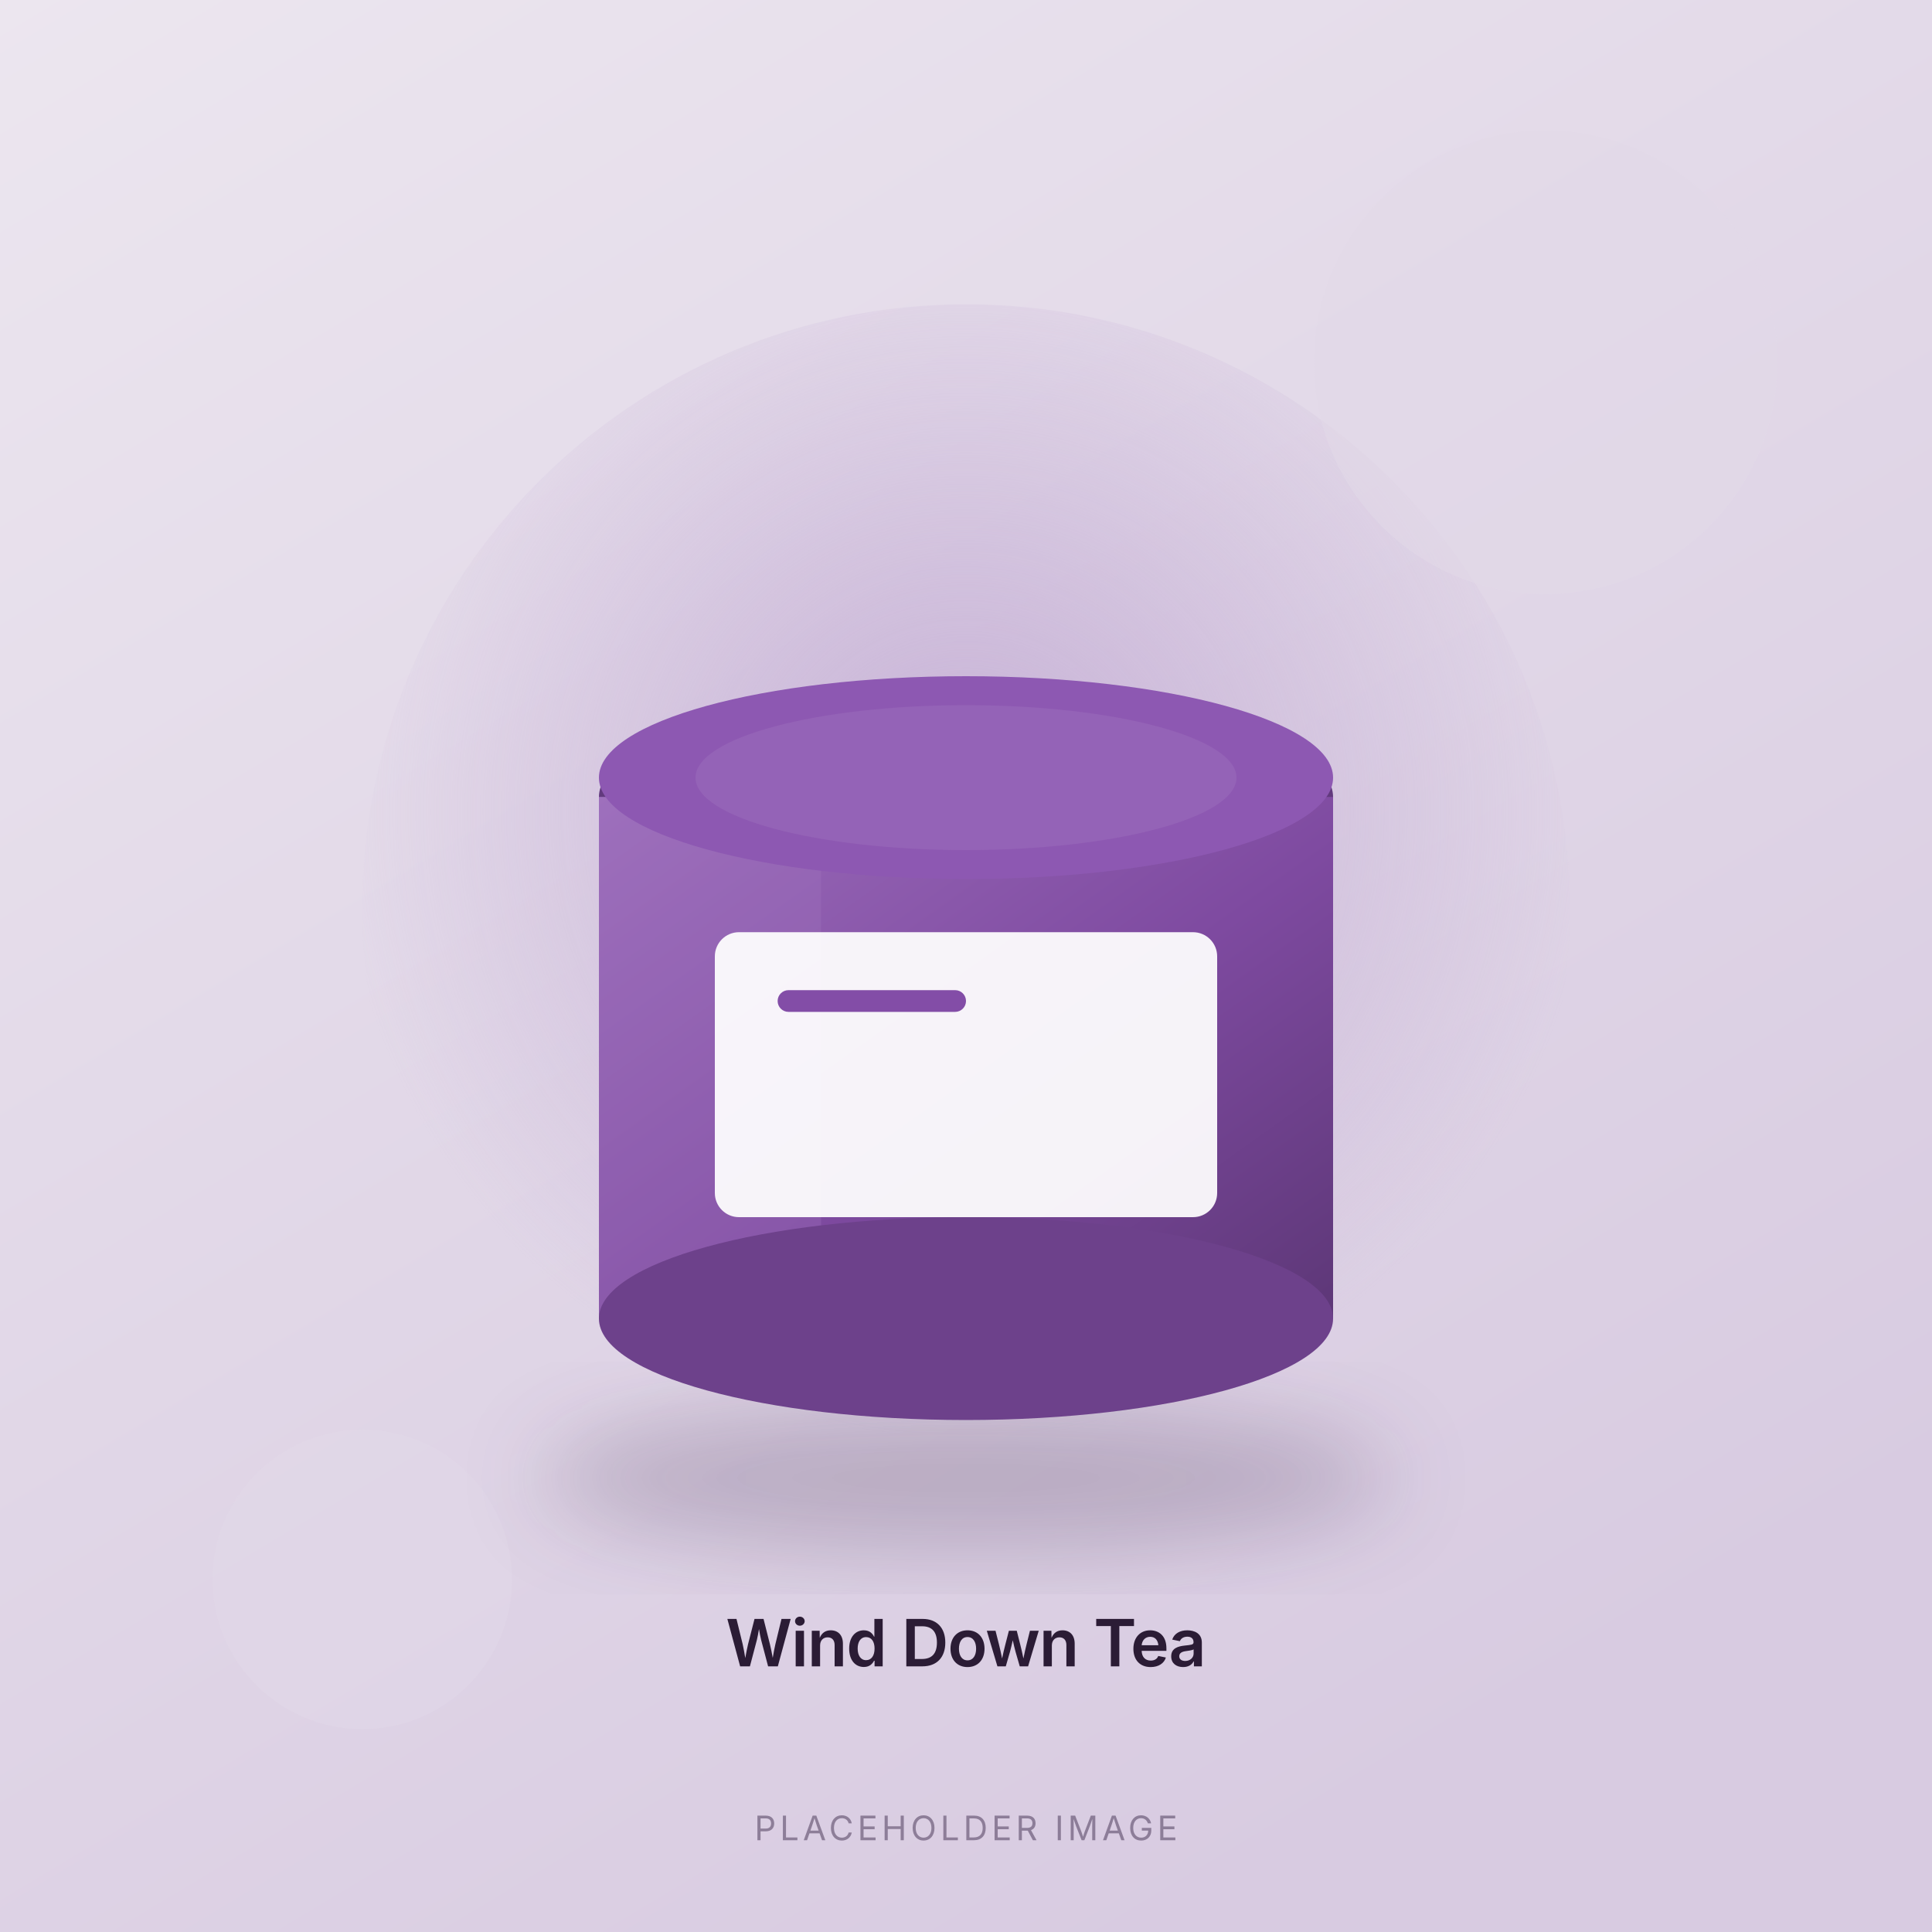
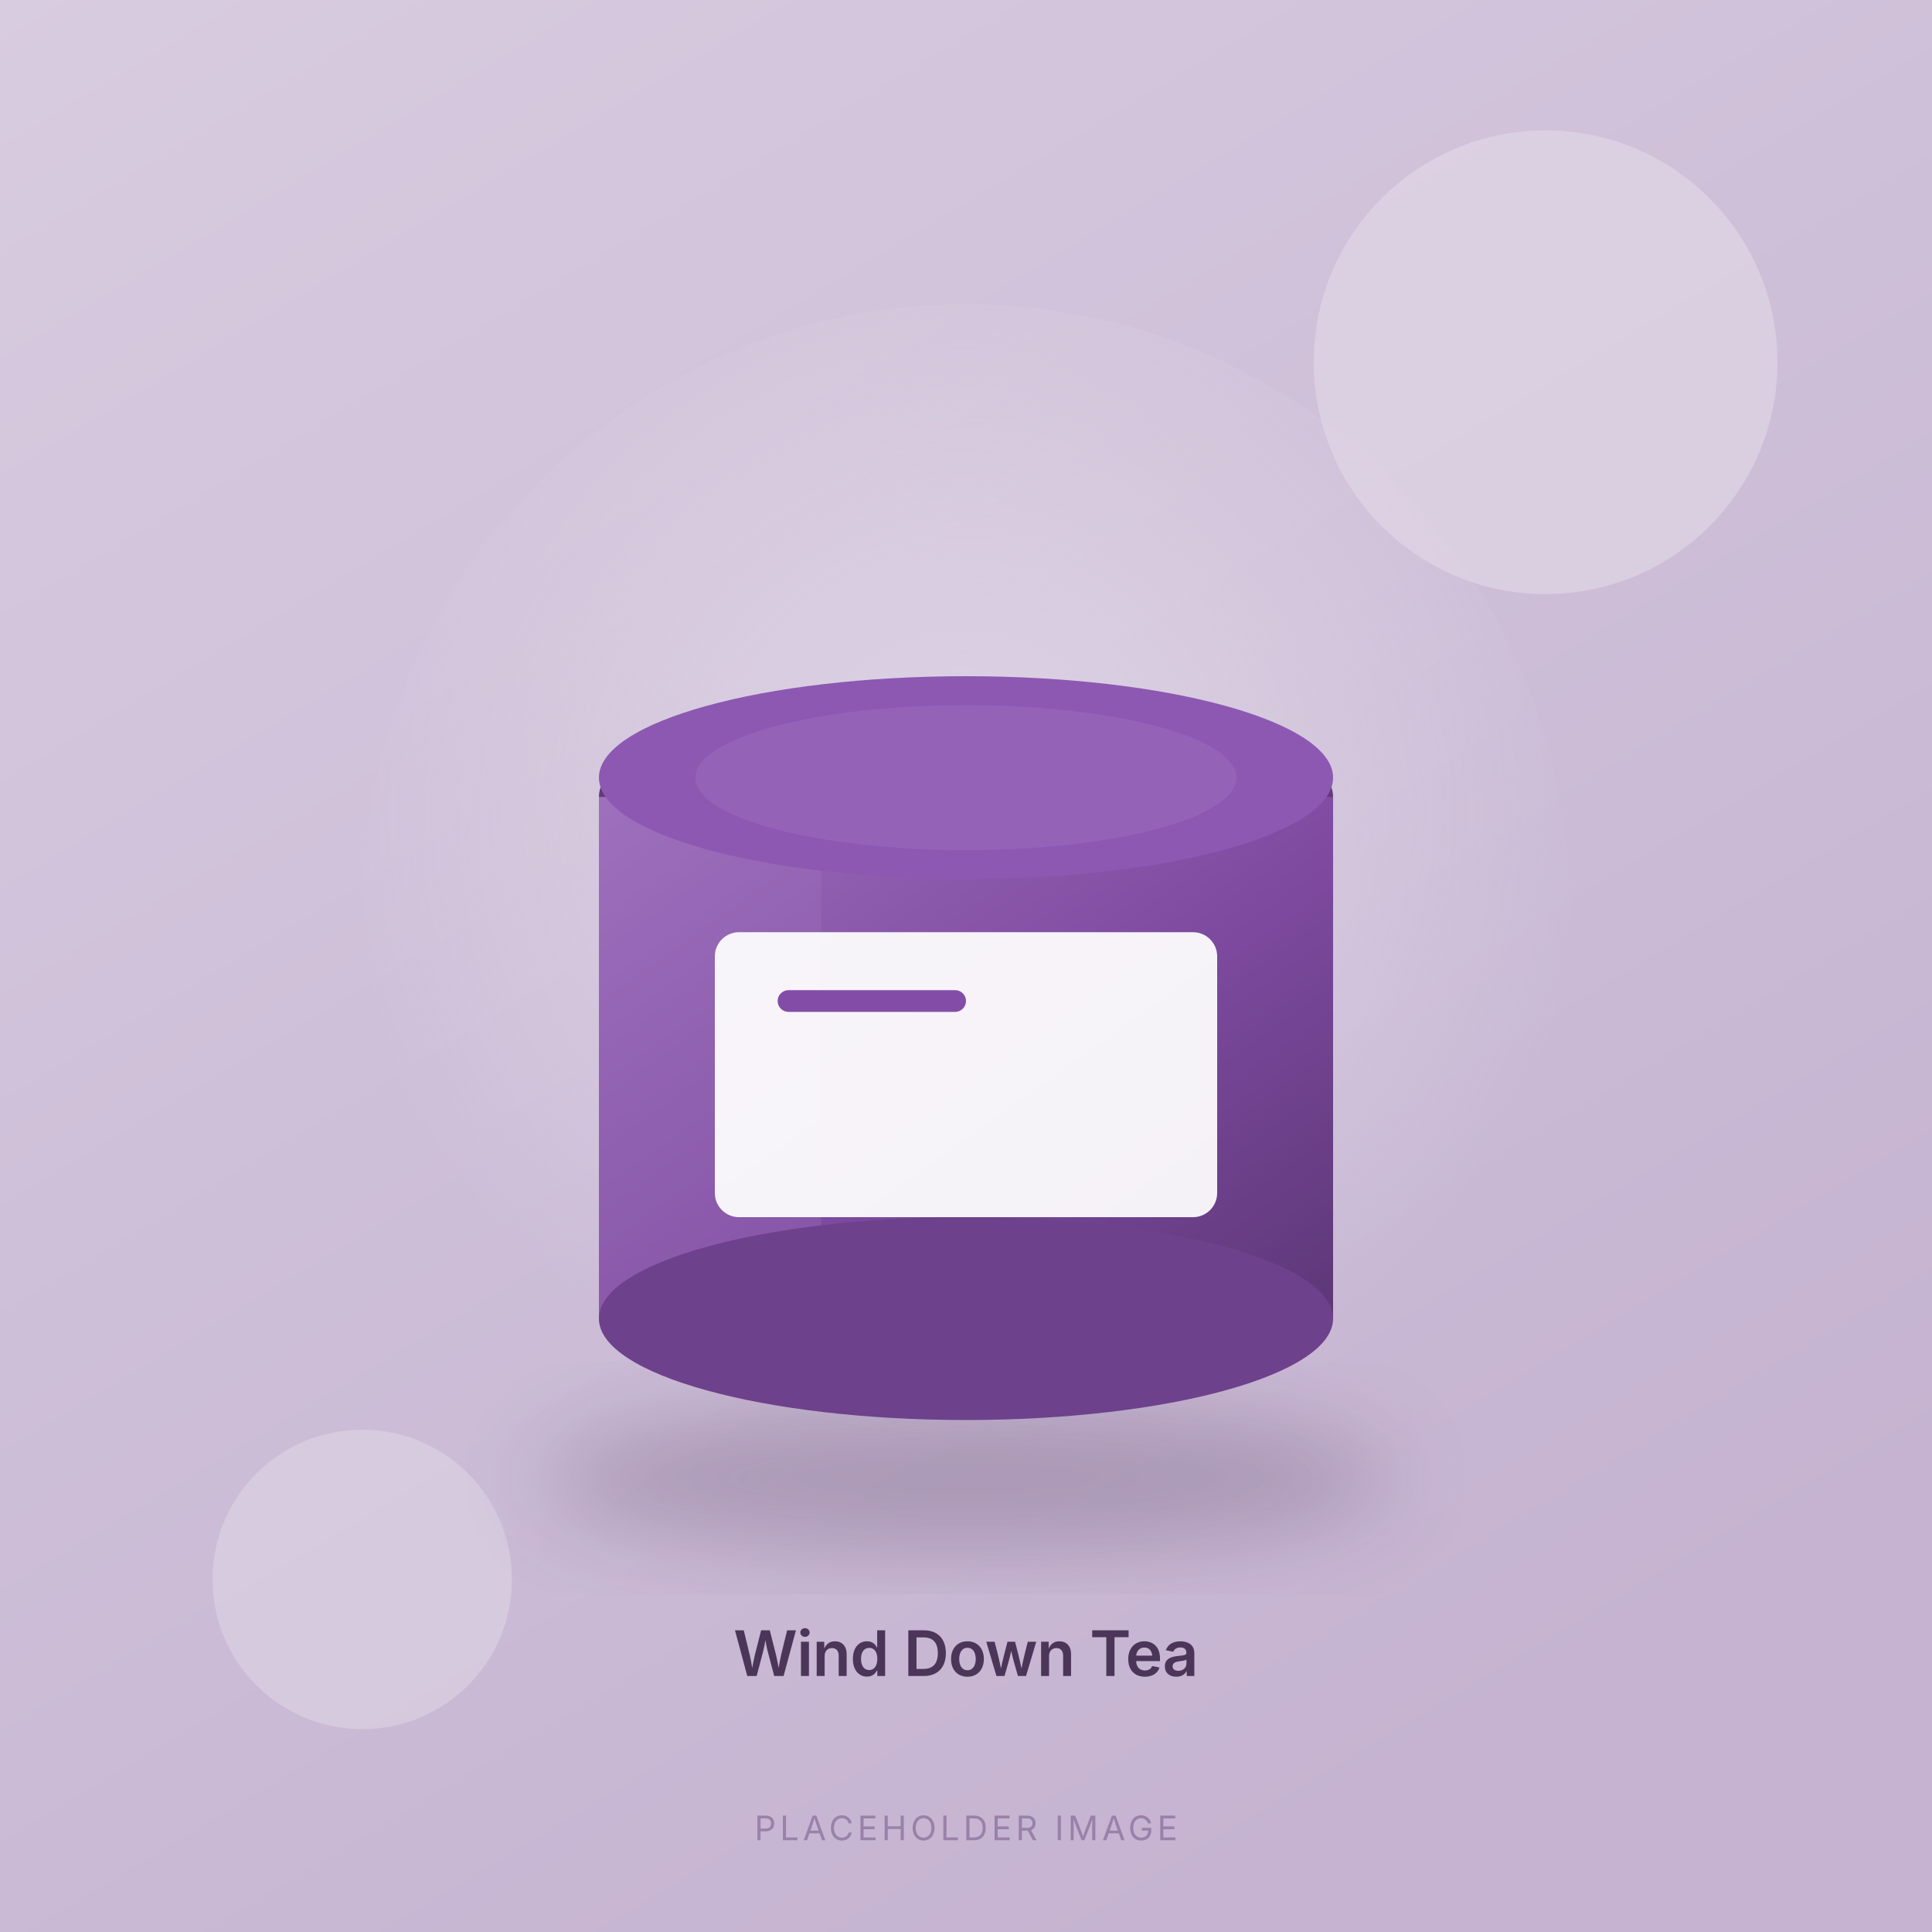
<svg xmlns="http://www.w3.org/2000/svg" viewBox="0 0 800 800" width="800" height="800" role="img" aria-label="Wind Down Tea">
  <defs>
    <linearGradient id="bg" x1="0" y1="0" x2="0.6" y2="1">
-       <stop offset="0%" stop-color="hsl(275.837 22.752% 92%)" />
-       <stop offset="100%" stop-color="hsl(275.837 26.752% 84%)" />
+       <stop offset="0%" stop-color="hsl(275.837 24.752% 84%)" />
+       <stop offset="100%" stop-color="hsl(275.837 24.752% 76%)" />
    </linearGradient>
    <linearGradient id="body" x1="0" y1="0" x2="1" y2="1">
      <stop offset="0%" stop-color="hsl(275.837 36.752% 58%)" />
      <stop offset="55%" stop-color="hsl(275.837 36.752% 46%)" />
      <stop offset="100%" stop-color="hsl(275.837 36.752% 34%)" />
    </linearGradient>
    <radialGradient id="halo" cx="50%" cy="42%" r="52%">
-       <stop offset="0%" stop-color="hsl(275.837 30.752% 76%)" stop-opacity="0.95" />
-       <stop offset="100%" stop-color="hsl(275.837 30.752% 76%)" stop-opacity="0" />
+       <stop offset="0%" stop-color="hsl(275.837 24.752% 87%)" stop-opacity="0.9" />
+       <stop offset="100%" stop-color="hsl(275.837 24.752% 87%)" stop-opacity="0" />
    </radialGradient>
    <filter id="soft" x="-30%" y="-30%" width="160%" height="160%">
      <feGaussianBlur stdDeviation="18" />
    </filter>
  </defs>
  <rect width="800" height="800" fill="url(#bg)" />
  <circle cx="400" cy="376" r="250" fill="url(#halo)" />
-   <circle cx="640" cy="150" r="96" fill="hsl(275.837 24.752% 88%)" opacity="0.55" />
-   <circle cx="150" cy="654" r="62" fill="hsl(275.837 24.752% 88%)" opacity="0.45" />
+   <circle cx="640" cy="150" r="96" fill="hsl(275.837 24.752% 88%)" opacity="0.6" />
+   <circle cx="150" cy="654" r="62" fill="hsl(275.837 24.752% 88%)" opacity="0.5" />
  <ellipse cx="400" cy="612" rx="176" ry="30" fill="hsl(275.837 36.752% 20%)" opacity="0.22" filter="url(#soft)" />
  <ellipse cx="400" cy="330" rx="152" ry="42" fill="hsl(275.837 36.752% 36%)" />
  <rect x="248" y="330" width="304" height="216" fill="url(#body)" />
  <rect x="248" y="330" width="92" height="216" fill="hsl(275.837 36.752% 60%)" opacity="0.3" />
  <ellipse cx="400" cy="546" rx="152" ry="42" fill="hsl(275.837 36.752% 40%)" />
  <ellipse cx="400" cy="322" rx="152" ry="42" fill="hsl(275.837 36.752% 52%)" />
  <ellipse cx="400" cy="322" rx="112" ry="30" fill="hsl(275.837 36.752% 58%)" opacity="0.5" />
  <rect x="296" y="386" width="208" height="118" rx="10" fill="#fff" opacity="0.93" />
  <rect x="322" y="410" width="78" height="9" rx="4.5" fill="hsl(275.837 36.752% 48%)" />
-   <text x="400" y="690" text-anchor="middle" font-family="system-ui, -apple-system, 'Segoe UI', sans-serif" font-size="27" font-weight="600" letter-spacing="-0.4" fill="hsl(275.837 30.752% 16%)">Wind Down Tea</text>
-   <text x="400" y="762" text-anchor="middle" font-family="system-ui, -apple-system, 'Segoe UI', sans-serif" font-size="14" letter-spacing="1.6" fill="hsl(275.837 26.752% 24%)" opacity="0.5">PLACEHOLDER IMAGE</text>
+   <text x="400" y="694" text-anchor="middle" font-family="system-ui, -apple-system, 'Segoe UI', sans-serif" font-size="26" font-weight="600" letter-spacing="-0.3" fill="hsl(275.837 24.752% 28%)">Wind Down Tea</text>
+   <text x="400" y="762" text-anchor="middle" font-family="system-ui, -apple-system, 'Segoe UI', sans-serif" font-size="14" letter-spacing="1.6" fill="hsl(275.837 24.752% 40%)" opacity="0.5">PLACEHOLDER IMAGE</text>
</svg>
